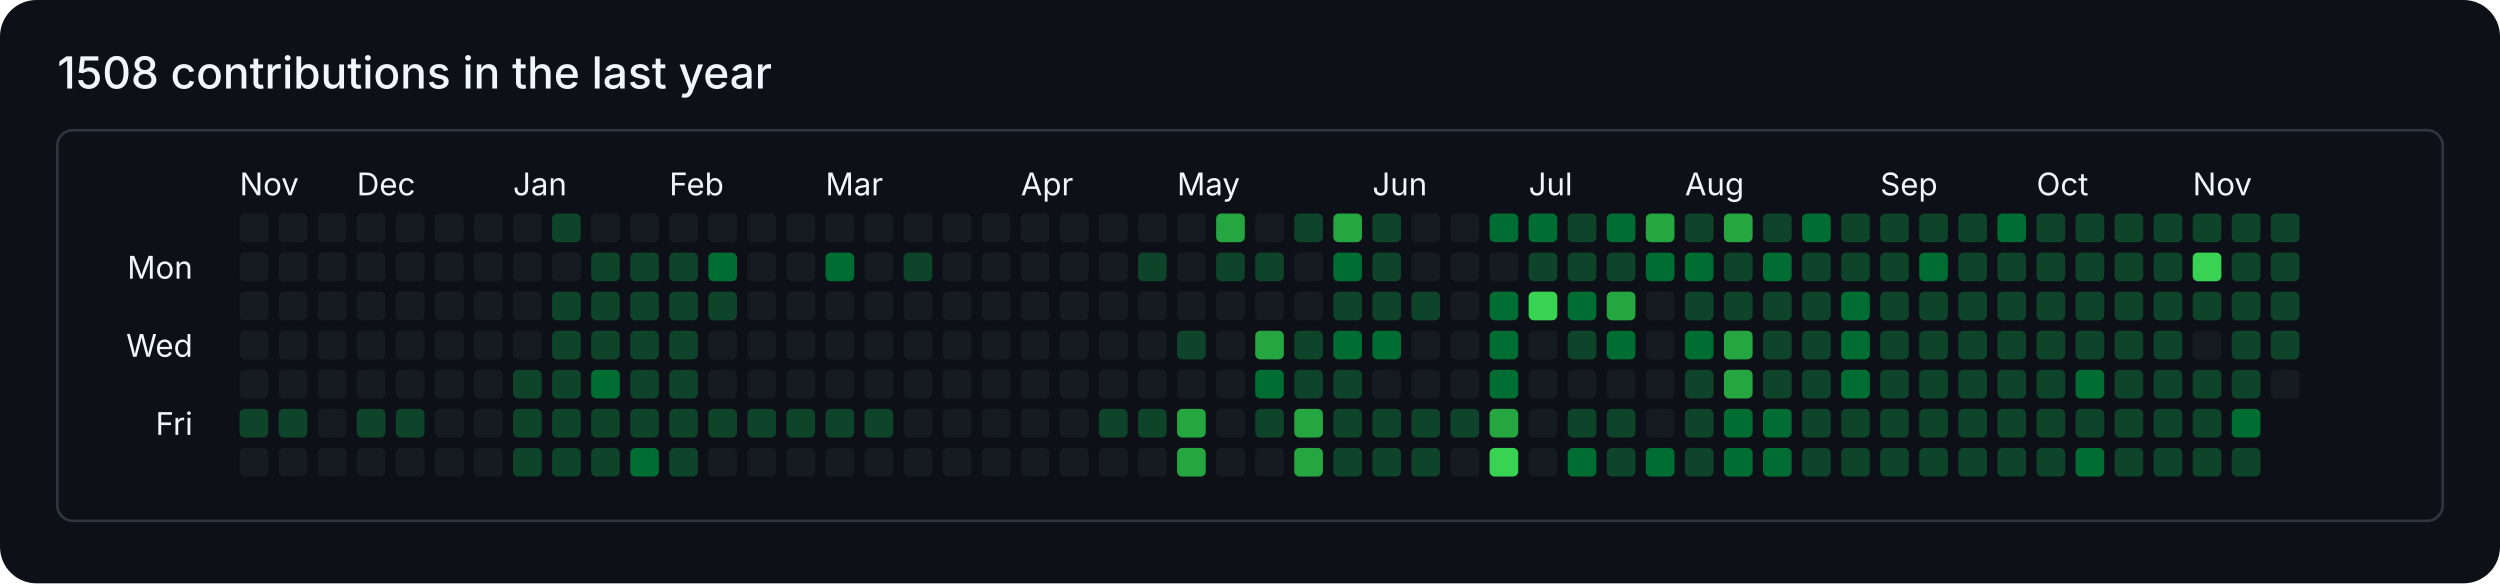
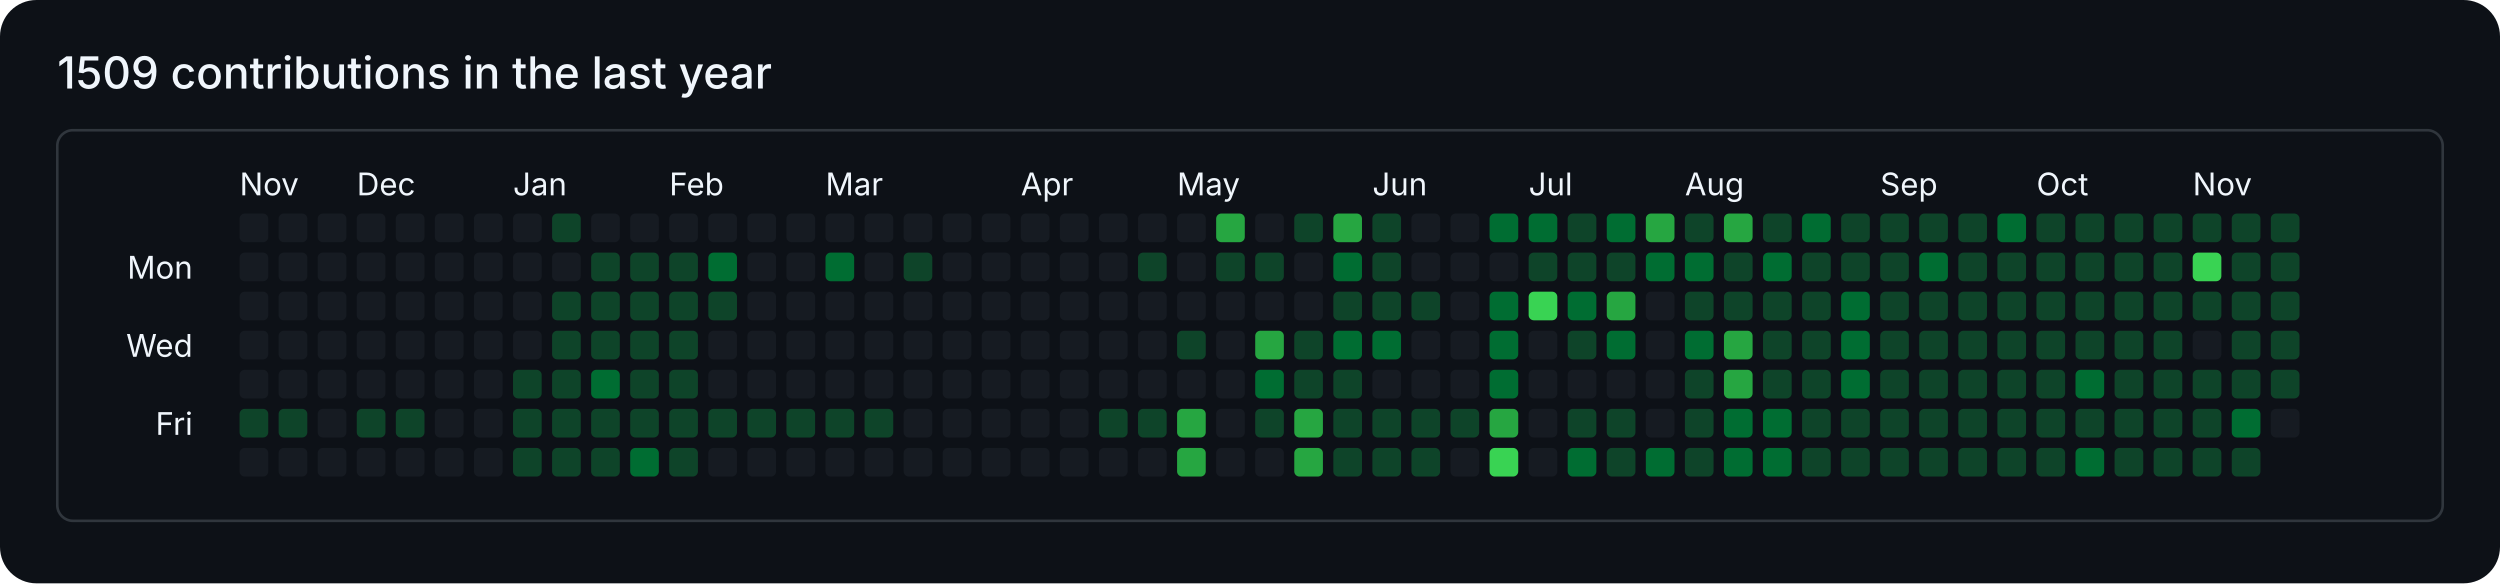
<svg xmlns="http://www.w3.org/2000/svg" width="1200" height="280" viewBox="0 0 960 224" fill="none" role="img" aria-label="AleksZyro GitHub contribution calendar">
  <style>
    .title { font: 500 17px -apple-system, BlinkMacSystemFont, 'Segoe UI', sans-serif; fill: #f0f6fc; }
    .month-label, .weekday-label, .legend, .hint { font: 400 12px -apple-system, BlinkMacSystemFont, 'Segoe UI', sans-serif; fill: #f0f6fc; }
    .hint, .legend-muted { fill: #8b949e; }
    .day-cell { shape-rendering: geometricPrecision; }
  </style>
  <rect width="960" height="224" rx="14" fill="#0d1117" />
-   <text x="22" y="34" class="title">1508 contributions in the last year</text>
+   <text x="22" y="34" class="title">1509 contributions in the last year</text>
  <rect x="22" y="50" width="916" height="150" rx="6" fill="none" stroke="#30363d" />
  <text x="92" y="75" class="month-label">Nov</text>
  <text x="137" y="75" class="month-label">Dec</text>
  <text x="197" y="75" class="month-label">Jan</text>
  <text x="257" y="75" class="month-label">Feb</text>
  <text x="317" y="75" class="month-label">Mar</text>
  <text x="392" y="75" class="month-label">Apr</text>
  <text x="452" y="75" class="month-label">May</text>
  <text x="527" y="75" class="month-label">Jun</text>
  <text x="587" y="75" class="month-label">Jul</text>
  <text x="647" y="75" class="month-label">Aug</text>
  <text x="722" y="75" class="month-label">Sep</text>
  <text x="782" y="75" class="month-label">Oct</text>
  <text x="842" y="75" class="month-label">Nov</text>
  <text x="74" y="107" class="weekday-label" text-anchor="end">Mon</text>
  <text x="74" y="137" class="weekday-label" text-anchor="end">Wed</text>
  <text x="74" y="167" class="weekday-label" text-anchor="end">Fri</text>
  <rect class="day-cell" x="92" y="82" width="11" height="11" rx="2" fill="#161b22" />
  <rect class="day-cell" x="92" y="97" width="11" height="11" rx="2" fill="#161b22" />
  <rect class="day-cell" x="92" y="112" width="11" height="11" rx="2" fill="#161b22" />
  <rect class="day-cell" x="92" y="127" width="11" height="11" rx="2" fill="#161b22" />
  <rect class="day-cell" x="92" y="142" width="11" height="11" rx="2" fill="#161b22" />
  <rect class="day-cell" x="92" y="157" width="11" height="11" rx="2" fill="#0e4429" />
  <rect class="day-cell" x="92" y="172" width="11" height="11" rx="2" fill="#161b22" />
  <rect class="day-cell" x="107" y="82" width="11" height="11" rx="2" fill="#161b22" />
  <rect class="day-cell" x="107" y="97" width="11" height="11" rx="2" fill="#161b22" />
  <rect class="day-cell" x="107" y="112" width="11" height="11" rx="2" fill="#161b22" />
  <rect class="day-cell" x="107" y="127" width="11" height="11" rx="2" fill="#161b22" />
  <rect class="day-cell" x="107" y="142" width="11" height="11" rx="2" fill="#161b22" />
  <rect class="day-cell" x="107" y="157" width="11" height="11" rx="2" fill="#0e4429" />
  <rect class="day-cell" x="107" y="172" width="11" height="11" rx="2" fill="#161b22" />
  <rect class="day-cell" x="122" y="82" width="11" height="11" rx="2" fill="#161b22" />
  <rect class="day-cell" x="122" y="97" width="11" height="11" rx="2" fill="#161b22" />
  <rect class="day-cell" x="122" y="112" width="11" height="11" rx="2" fill="#161b22" />
  <rect class="day-cell" x="122" y="127" width="11" height="11" rx="2" fill="#161b22" />
  <rect class="day-cell" x="122" y="142" width="11" height="11" rx="2" fill="#161b22" />
  <rect class="day-cell" x="122" y="157" width="11" height="11" rx="2" fill="#161b22" />
  <rect class="day-cell" x="122" y="172" width="11" height="11" rx="2" fill="#161b22" />
  <rect class="day-cell" x="137" y="82" width="11" height="11" rx="2" fill="#161b22" />
  <rect class="day-cell" x="137" y="97" width="11" height="11" rx="2" fill="#161b22" />
  <rect class="day-cell" x="137" y="112" width="11" height="11" rx="2" fill="#161b22" />
  <rect class="day-cell" x="137" y="127" width="11" height="11" rx="2" fill="#161b22" />
  <rect class="day-cell" x="137" y="142" width="11" height="11" rx="2" fill="#161b22" />
  <rect class="day-cell" x="137" y="157" width="11" height="11" rx="2" fill="#0e4429" />
  <rect class="day-cell" x="137" y="172" width="11" height="11" rx="2" fill="#161b22" />
  <rect class="day-cell" x="152" y="82" width="11" height="11" rx="2" fill="#161b22" />
  <rect class="day-cell" x="152" y="97" width="11" height="11" rx="2" fill="#161b22" />
  <rect class="day-cell" x="152" y="112" width="11" height="11" rx="2" fill="#161b22" />
  <rect class="day-cell" x="152" y="127" width="11" height="11" rx="2" fill="#161b22" />
  <rect class="day-cell" x="152" y="142" width="11" height="11" rx="2" fill="#161b22" />
  <rect class="day-cell" x="152" y="157" width="11" height="11" rx="2" fill="#0e4429" />
  <rect class="day-cell" x="152" y="172" width="11" height="11" rx="2" fill="#161b22" />
  <rect class="day-cell" x="167" y="82" width="11" height="11" rx="2" fill="#161b22" />
  <rect class="day-cell" x="167" y="97" width="11" height="11" rx="2" fill="#161b22" />
  <rect class="day-cell" x="167" y="112" width="11" height="11" rx="2" fill="#161b22" />
  <rect class="day-cell" x="167" y="127" width="11" height="11" rx="2" fill="#161b22" />
  <rect class="day-cell" x="167" y="142" width="11" height="11" rx="2" fill="#161b22" />
  <rect class="day-cell" x="167" y="157" width="11" height="11" rx="2" fill="#161b22" />
  <rect class="day-cell" x="167" y="172" width="11" height="11" rx="2" fill="#161b22" />
  <rect class="day-cell" x="182" y="82" width="11" height="11" rx="2" fill="#161b22" />
  <rect class="day-cell" x="182" y="97" width="11" height="11" rx="2" fill="#161b22" />
  <rect class="day-cell" x="182" y="112" width="11" height="11" rx="2" fill="#161b22" />
  <rect class="day-cell" x="182" y="127" width="11" height="11" rx="2" fill="#161b22" />
  <rect class="day-cell" x="182" y="142" width="11" height="11" rx="2" fill="#161b22" />
  <rect class="day-cell" x="182" y="157" width="11" height="11" rx="2" fill="#161b22" />
  <rect class="day-cell" x="182" y="172" width="11" height="11" rx="2" fill="#161b22" />
  <rect class="day-cell" x="197" y="82" width="11" height="11" rx="2" fill="#161b22" />
  <rect class="day-cell" x="197" y="97" width="11" height="11" rx="2" fill="#161b22" />
  <rect class="day-cell" x="197" y="112" width="11" height="11" rx="2" fill="#161b22" />
  <rect class="day-cell" x="197" y="127" width="11" height="11" rx="2" fill="#161b22" />
  <rect class="day-cell" x="197" y="142" width="11" height="11" rx="2" fill="#0e4429" />
  <rect class="day-cell" x="197" y="157" width="11" height="11" rx="2" fill="#0e4429" />
  <rect class="day-cell" x="197" y="172" width="11" height="11" rx="2" fill="#0e4429" />
  <rect class="day-cell" x="212" y="82" width="11" height="11" rx="2" fill="#0e4429" />
  <rect class="day-cell" x="212" y="97" width="11" height="11" rx="2" fill="#161b22" />
  <rect class="day-cell" x="212" y="112" width="11" height="11" rx="2" fill="#0e4429" />
  <rect class="day-cell" x="212" y="127" width="11" height="11" rx="2" fill="#0e4429" />
  <rect class="day-cell" x="212" y="142" width="11" height="11" rx="2" fill="#0e4429" />
  <rect class="day-cell" x="212" y="157" width="11" height="11" rx="2" fill="#0e4429" />
  <rect class="day-cell" x="212" y="172" width="11" height="11" rx="2" fill="#0e4429" />
  <rect class="day-cell" x="227" y="82" width="11" height="11" rx="2" fill="#161b22" />
  <rect class="day-cell" x="227" y="97" width="11" height="11" rx="2" fill="#0e4429" />
  <rect class="day-cell" x="227" y="112" width="11" height="11" rx="2" fill="#0e4429" />
  <rect class="day-cell" x="227" y="127" width="11" height="11" rx="2" fill="#0e4429" />
  <rect class="day-cell" x="227" y="142" width="11" height="11" rx="2" fill="#006d32" />
  <rect class="day-cell" x="227" y="157" width="11" height="11" rx="2" fill="#0e4429" />
  <rect class="day-cell" x="227" y="172" width="11" height="11" rx="2" fill="#0e4429" />
  <rect class="day-cell" x="242" y="82" width="11" height="11" rx="2" fill="#161b22" />
  <rect class="day-cell" x="242" y="97" width="11" height="11" rx="2" fill="#0e4429" />
  <rect class="day-cell" x="242" y="112" width="11" height="11" rx="2" fill="#0e4429" />
  <rect class="day-cell" x="242" y="127" width="11" height="11" rx="2" fill="#0e4429" />
  <rect class="day-cell" x="242" y="142" width="11" height="11" rx="2" fill="#0e4429" />
  <rect class="day-cell" x="242" y="157" width="11" height="11" rx="2" fill="#0e4429" />
  <rect class="day-cell" x="242" y="172" width="11" height="11" rx="2" fill="#006d32" />
  <rect class="day-cell" x="257" y="82" width="11" height="11" rx="2" fill="#161b22" />
  <rect class="day-cell" x="257" y="97" width="11" height="11" rx="2" fill="#0e4429" />
  <rect class="day-cell" x="257" y="112" width="11" height="11" rx="2" fill="#0e4429" />
  <rect class="day-cell" x="257" y="127" width="11" height="11" rx="2" fill="#0e4429" />
  <rect class="day-cell" x="257" y="142" width="11" height="11" rx="2" fill="#0e4429" />
  <rect class="day-cell" x="257" y="157" width="11" height="11" rx="2" fill="#0e4429" />
  <rect class="day-cell" x="257" y="172" width="11" height="11" rx="2" fill="#0e4429" />
  <rect class="day-cell" x="272" y="82" width="11" height="11" rx="2" fill="#161b22" />
  <rect class="day-cell" x="272" y="97" width="11" height="11" rx="2" fill="#006d32" />
  <rect class="day-cell" x="272" y="112" width="11" height="11" rx="2" fill="#0e4429" />
  <rect class="day-cell" x="272" y="127" width="11" height="11" rx="2" fill="#161b22" />
  <rect class="day-cell" x="272" y="142" width="11" height="11" rx="2" fill="#161b22" />
  <rect class="day-cell" x="272" y="157" width="11" height="11" rx="2" fill="#0e4429" />
  <rect class="day-cell" x="272" y="172" width="11" height="11" rx="2" fill="#161b22" />
  <rect class="day-cell" x="287" y="82" width="11" height="11" rx="2" fill="#161b22" />
  <rect class="day-cell" x="287" y="97" width="11" height="11" rx="2" fill="#161b22" />
  <rect class="day-cell" x="287" y="112" width="11" height="11" rx="2" fill="#161b22" />
  <rect class="day-cell" x="287" y="127" width="11" height="11" rx="2" fill="#161b22" />
  <rect class="day-cell" x="287" y="142" width="11" height="11" rx="2" fill="#161b22" />
  <rect class="day-cell" x="287" y="157" width="11" height="11" rx="2" fill="#0e4429" />
  <rect class="day-cell" x="287" y="172" width="11" height="11" rx="2" fill="#161b22" />
  <rect class="day-cell" x="302" y="82" width="11" height="11" rx="2" fill="#161b22" />
  <rect class="day-cell" x="302" y="97" width="11" height="11" rx="2" fill="#161b22" />
  <rect class="day-cell" x="302" y="112" width="11" height="11" rx="2" fill="#161b22" />
  <rect class="day-cell" x="302" y="127" width="11" height="11" rx="2" fill="#161b22" />
  <rect class="day-cell" x="302" y="142" width="11" height="11" rx="2" fill="#161b22" />
  <rect class="day-cell" x="302" y="157" width="11" height="11" rx="2" fill="#0e4429" />
  <rect class="day-cell" x="302" y="172" width="11" height="11" rx="2" fill="#161b22" />
  <rect class="day-cell" x="317" y="82" width="11" height="11" rx="2" fill="#161b22" />
  <rect class="day-cell" x="317" y="97" width="11" height="11" rx="2" fill="#006d32" />
  <rect class="day-cell" x="317" y="112" width="11" height="11" rx="2" fill="#161b22" />
  <rect class="day-cell" x="317" y="127" width="11" height="11" rx="2" fill="#161b22" />
  <rect class="day-cell" x="317" y="142" width="11" height="11" rx="2" fill="#161b22" />
  <rect class="day-cell" x="317" y="157" width="11" height="11" rx="2" fill="#0e4429" />
  <rect class="day-cell" x="317" y="172" width="11" height="11" rx="2" fill="#161b22" />
  <rect class="day-cell" x="332" y="82" width="11" height="11" rx="2" fill="#161b22" />
  <rect class="day-cell" x="332" y="97" width="11" height="11" rx="2" fill="#161b22" />
  <rect class="day-cell" x="332" y="112" width="11" height="11" rx="2" fill="#161b22" />
  <rect class="day-cell" x="332" y="127" width="11" height="11" rx="2" fill="#161b22" />
  <rect class="day-cell" x="332" y="142" width="11" height="11" rx="2" fill="#161b22" />
  <rect class="day-cell" x="332" y="157" width="11" height="11" rx="2" fill="#0e4429" />
  <rect class="day-cell" x="332" y="172" width="11" height="11" rx="2" fill="#161b22" />
  <rect class="day-cell" x="347" y="82" width="11" height="11" rx="2" fill="#161b22" />
  <rect class="day-cell" x="347" y="97" width="11" height="11" rx="2" fill="#0e4429" />
  <rect class="day-cell" x="347" y="112" width="11" height="11" rx="2" fill="#161b22" />
  <rect class="day-cell" x="347" y="127" width="11" height="11" rx="2" fill="#161b22" />
  <rect class="day-cell" x="347" y="142" width="11" height="11" rx="2" fill="#161b22" />
  <rect class="day-cell" x="347" y="157" width="11" height="11" rx="2" fill="#161b22" />
  <rect class="day-cell" x="347" y="172" width="11" height="11" rx="2" fill="#161b22" />
  <rect class="day-cell" x="362" y="82" width="11" height="11" rx="2" fill="#161b22" />
  <rect class="day-cell" x="362" y="97" width="11" height="11" rx="2" fill="#161b22" />
  <rect class="day-cell" x="362" y="112" width="11" height="11" rx="2" fill="#161b22" />
  <rect class="day-cell" x="362" y="127" width="11" height="11" rx="2" fill="#161b22" />
  <rect class="day-cell" x="362" y="142" width="11" height="11" rx="2" fill="#161b22" />
  <rect class="day-cell" x="362" y="157" width="11" height="11" rx="2" fill="#161b22" />
  <rect class="day-cell" x="362" y="172" width="11" height="11" rx="2" fill="#161b22" />
  <rect class="day-cell" x="377" y="82" width="11" height="11" rx="2" fill="#161b22" />
  <rect class="day-cell" x="377" y="97" width="11" height="11" rx="2" fill="#161b22" />
  <rect class="day-cell" x="377" y="112" width="11" height="11" rx="2" fill="#161b22" />
  <rect class="day-cell" x="377" y="127" width="11" height="11" rx="2" fill="#161b22" />
  <rect class="day-cell" x="377" y="142" width="11" height="11" rx="2" fill="#161b22" />
  <rect class="day-cell" x="377" y="157" width="11" height="11" rx="2" fill="#161b22" />
  <rect class="day-cell" x="377" y="172" width="11" height="11" rx="2" fill="#161b22" />
  <rect class="day-cell" x="392" y="82" width="11" height="11" rx="2" fill="#161b22" />
  <rect class="day-cell" x="392" y="97" width="11" height="11" rx="2" fill="#161b22" />
  <rect class="day-cell" x="392" y="112" width="11" height="11" rx="2" fill="#161b22" />
  <rect class="day-cell" x="392" y="127" width="11" height="11" rx="2" fill="#161b22" />
  <rect class="day-cell" x="392" y="142" width="11" height="11" rx="2" fill="#161b22" />
  <rect class="day-cell" x="392" y="157" width="11" height="11" rx="2" fill="#161b22" />
  <rect class="day-cell" x="392" y="172" width="11" height="11" rx="2" fill="#161b22" />
  <rect class="day-cell" x="407" y="82" width="11" height="11" rx="2" fill="#161b22" />
  <rect class="day-cell" x="407" y="97" width="11" height="11" rx="2" fill="#161b22" />
  <rect class="day-cell" x="407" y="112" width="11" height="11" rx="2" fill="#161b22" />
  <rect class="day-cell" x="407" y="127" width="11" height="11" rx="2" fill="#161b22" />
  <rect class="day-cell" x="407" y="142" width="11" height="11" rx="2" fill="#161b22" />
  <rect class="day-cell" x="407" y="157" width="11" height="11" rx="2" fill="#161b22" />
  <rect class="day-cell" x="407" y="172" width="11" height="11" rx="2" fill="#161b22" />
  <rect class="day-cell" x="422" y="82" width="11" height="11" rx="2" fill="#161b22" />
  <rect class="day-cell" x="422" y="97" width="11" height="11" rx="2" fill="#161b22" />
  <rect class="day-cell" x="422" y="112" width="11" height="11" rx="2" fill="#161b22" />
  <rect class="day-cell" x="422" y="127" width="11" height="11" rx="2" fill="#161b22" />
  <rect class="day-cell" x="422" y="142" width="11" height="11" rx="2" fill="#161b22" />
  <rect class="day-cell" x="422" y="157" width="11" height="11" rx="2" fill="#0e4429" />
  <rect class="day-cell" x="422" y="172" width="11" height="11" rx="2" fill="#161b22" />
  <rect class="day-cell" x="437" y="82" width="11" height="11" rx="2" fill="#161b22" />
  <rect class="day-cell" x="437" y="97" width="11" height="11" rx="2" fill="#0e4429" />
  <rect class="day-cell" x="437" y="112" width="11" height="11" rx="2" fill="#161b22" />
  <rect class="day-cell" x="437" y="127" width="11" height="11" rx="2" fill="#161b22" />
  <rect class="day-cell" x="437" y="142" width="11" height="11" rx="2" fill="#161b22" />
  <rect class="day-cell" x="437" y="157" width="11" height="11" rx="2" fill="#0e4429" />
  <rect class="day-cell" x="437" y="172" width="11" height="11" rx="2" fill="#161b22" />
  <rect class="day-cell" x="452" y="82" width="11" height="11" rx="2" fill="#161b22" />
  <rect class="day-cell" x="452" y="97" width="11" height="11" rx="2" fill="#161b22" />
  <rect class="day-cell" x="452" y="112" width="11" height="11" rx="2" fill="#161b22" />
  <rect class="day-cell" x="452" y="127" width="11" height="11" rx="2" fill="#0e4429" />
  <rect class="day-cell" x="452" y="142" width="11" height="11" rx="2" fill="#161b22" />
  <rect class="day-cell" x="452" y="157" width="11" height="11" rx="2" fill="#26a641" />
  <rect class="day-cell" x="452" y="172" width="11" height="11" rx="2" fill="#26a641" />
  <rect class="day-cell" x="467" y="82" width="11" height="11" rx="2" fill="#26a641" />
  <rect class="day-cell" x="467" y="97" width="11" height="11" rx="2" fill="#0e4429" />
  <rect class="day-cell" x="467" y="112" width="11" height="11" rx="2" fill="#161b22" />
  <rect class="day-cell" x="467" y="127" width="11" height="11" rx="2" fill="#161b22" />
  <rect class="day-cell" x="467" y="142" width="11" height="11" rx="2" fill="#161b22" />
  <rect class="day-cell" x="467" y="157" width="11" height="11" rx="2" fill="#161b22" />
  <rect class="day-cell" x="467" y="172" width="11" height="11" rx="2" fill="#161b22" />
  <rect class="day-cell" x="482" y="82" width="11" height="11" rx="2" fill="#161b22" />
  <rect class="day-cell" x="482" y="97" width="11" height="11" rx="2" fill="#0e4429" />
  <rect class="day-cell" x="482" y="112" width="11" height="11" rx="2" fill="#161b22" />
  <rect class="day-cell" x="482" y="127" width="11" height="11" rx="2" fill="#26a641" />
  <rect class="day-cell" x="482" y="142" width="11" height="11" rx="2" fill="#006d32" />
  <rect class="day-cell" x="482" y="157" width="11" height="11" rx="2" fill="#0e4429" />
  <rect class="day-cell" x="482" y="172" width="11" height="11" rx="2" fill="#161b22" />
  <rect class="day-cell" x="497" y="82" width="11" height="11" rx="2" fill="#0e4429" />
  <rect class="day-cell" x="497" y="97" width="11" height="11" rx="2" fill="#161b22" />
  <rect class="day-cell" x="497" y="112" width="11" height="11" rx="2" fill="#161b22" />
  <rect class="day-cell" x="497" y="127" width="11" height="11" rx="2" fill="#0e4429" />
  <rect class="day-cell" x="497" y="142" width="11" height="11" rx="2" fill="#0e4429" />
  <rect class="day-cell" x="497" y="157" width="11" height="11" rx="2" fill="#26a641" />
  <rect class="day-cell" x="497" y="172" width="11" height="11" rx="2" fill="#26a641" />
  <rect class="day-cell" x="512" y="82" width="11" height="11" rx="2" fill="#26a641" />
  <rect class="day-cell" x="512" y="97" width="11" height="11" rx="2" fill="#006d32" />
  <rect class="day-cell" x="512" y="112" width="11" height="11" rx="2" fill="#0e4429" />
  <rect class="day-cell" x="512" y="127" width="11" height="11" rx="2" fill="#006d32" />
  <rect class="day-cell" x="512" y="142" width="11" height="11" rx="2" fill="#0e4429" />
  <rect class="day-cell" x="512" y="157" width="11" height="11" rx="2" fill="#0e4429" />
  <rect class="day-cell" x="512" y="172" width="11" height="11" rx="2" fill="#0e4429" />
  <rect class="day-cell" x="527" y="82" width="11" height="11" rx="2" fill="#0e4429" />
  <rect class="day-cell" x="527" y="97" width="11" height="11" rx="2" fill="#0e4429" />
  <rect class="day-cell" x="527" y="112" width="11" height="11" rx="2" fill="#0e4429" />
  <rect class="day-cell" x="527" y="127" width="11" height="11" rx="2" fill="#006d32" />
  <rect class="day-cell" x="527" y="142" width="11" height="11" rx="2" fill="#161b22" />
  <rect class="day-cell" x="527" y="157" width="11" height="11" rx="2" fill="#0e4429" />
  <rect class="day-cell" x="527" y="172" width="11" height="11" rx="2" fill="#0e4429" />
  <rect class="day-cell" x="542" y="82" width="11" height="11" rx="2" fill="#161b22" />
  <rect class="day-cell" x="542" y="97" width="11" height="11" rx="2" fill="#161b22" />
  <rect class="day-cell" x="542" y="112" width="11" height="11" rx="2" fill="#0e4429" />
  <rect class="day-cell" x="542" y="127" width="11" height="11" rx="2" fill="#161b22" />
  <rect class="day-cell" x="542" y="142" width="11" height="11" rx="2" fill="#161b22" />
  <rect class="day-cell" x="542" y="157" width="11" height="11" rx="2" fill="#0e4429" />
  <rect class="day-cell" x="542" y="172" width="11" height="11" rx="2" fill="#0e4429" />
  <rect class="day-cell" x="557" y="82" width="11" height="11" rx="2" fill="#161b22" />
  <rect class="day-cell" x="557" y="97" width="11" height="11" rx="2" fill="#161b22" />
  <rect class="day-cell" x="557" y="112" width="11" height="11" rx="2" fill="#161b22" />
  <rect class="day-cell" x="557" y="127" width="11" height="11" rx="2" fill="#161b22" />
  <rect class="day-cell" x="557" y="142" width="11" height="11" rx="2" fill="#161b22" />
  <rect class="day-cell" x="557" y="157" width="11" height="11" rx="2" fill="#0e4429" />
  <rect class="day-cell" x="557" y="172" width="11" height="11" rx="2" fill="#161b22" />
  <rect class="day-cell" x="572" y="82" width="11" height="11" rx="2" fill="#006d32" />
  <rect class="day-cell" x="572" y="97" width="11" height="11" rx="2" fill="#161b22" />
  <rect class="day-cell" x="572" y="112" width="11" height="11" rx="2" fill="#006d32" />
  <rect class="day-cell" x="572" y="127" width="11" height="11" rx="2" fill="#006d32" />
  <rect class="day-cell" x="572" y="142" width="11" height="11" rx="2" fill="#006d32" />
  <rect class="day-cell" x="572" y="157" width="11" height="11" rx="2" fill="#26a641" />
  <rect class="day-cell" x="572" y="172" width="11" height="11" rx="2" fill="#39d353" />
  <rect class="day-cell" x="587" y="82" width="11" height="11" rx="2" fill="#006d32" />
  <rect class="day-cell" x="587" y="97" width="11" height="11" rx="2" fill="#0e4429" />
  <rect class="day-cell" x="587" y="112" width="11" height="11" rx="2" fill="#39d353" />
  <rect class="day-cell" x="587" y="127" width="11" height="11" rx="2" fill="#161b22" />
  <rect class="day-cell" x="587" y="142" width="11" height="11" rx="2" fill="#161b22" />
  <rect class="day-cell" x="587" y="157" width="11" height="11" rx="2" fill="#161b22" />
  <rect class="day-cell" x="587" y="172" width="11" height="11" rx="2" fill="#161b22" />
  <rect class="day-cell" x="602" y="82" width="11" height="11" rx="2" fill="#0e4429" />
  <rect class="day-cell" x="602" y="97" width="11" height="11" rx="2" fill="#0e4429" />
  <rect class="day-cell" x="602" y="112" width="11" height="11" rx="2" fill="#006d32" />
  <rect class="day-cell" x="602" y="127" width="11" height="11" rx="2" fill="#0e4429" />
  <rect class="day-cell" x="602" y="142" width="11" height="11" rx="2" fill="#161b22" />
  <rect class="day-cell" x="602" y="157" width="11" height="11" rx="2" fill="#0e4429" />
  <rect class="day-cell" x="602" y="172" width="11" height="11" rx="2" fill="#006d32" />
  <rect class="day-cell" x="617" y="82" width="11" height="11" rx="2" fill="#006d32" />
  <rect class="day-cell" x="617" y="97" width="11" height="11" rx="2" fill="#0e4429" />
  <rect class="day-cell" x="617" y="112" width="11" height="11" rx="2" fill="#26a641" />
  <rect class="day-cell" x="617" y="127" width="11" height="11" rx="2" fill="#006d32" />
  <rect class="day-cell" x="617" y="142" width="11" height="11" rx="2" fill="#161b22" />
  <rect class="day-cell" x="617" y="157" width="11" height="11" rx="2" fill="#0e4429" />
  <rect class="day-cell" x="617" y="172" width="11" height="11" rx="2" fill="#0e4429" />
  <rect class="day-cell" x="632" y="82" width="11" height="11" rx="2" fill="#26a641" />
  <rect class="day-cell" x="632" y="97" width="11" height="11" rx="2" fill="#006d32" />
  <rect class="day-cell" x="632" y="112" width="11" height="11" rx="2" fill="#161b22" />
  <rect class="day-cell" x="632" y="127" width="11" height="11" rx="2" fill="#161b22" />
  <rect class="day-cell" x="632" y="142" width="11" height="11" rx="2" fill="#161b22" />
  <rect class="day-cell" x="632" y="157" width="11" height="11" rx="2" fill="#161b22" />
  <rect class="day-cell" x="632" y="172" width="11" height="11" rx="2" fill="#006d32" />
  <rect class="day-cell" x="647" y="82" width="11" height="11" rx="2" fill="#0e4429" />
  <rect class="day-cell" x="647" y="97" width="11" height="11" rx="2" fill="#006d32" />
  <rect class="day-cell" x="647" y="112" width="11" height="11" rx="2" fill="#0e4429" />
  <rect class="day-cell" x="647" y="127" width="11" height="11" rx="2" fill="#006d32" />
  <rect class="day-cell" x="647" y="142" width="11" height="11" rx="2" fill="#0e4429" />
  <rect class="day-cell" x="647" y="157" width="11" height="11" rx="2" fill="#0e4429" />
  <rect class="day-cell" x="647" y="172" width="11" height="11" rx="2" fill="#0e4429" />
  <rect class="day-cell" x="662" y="82" width="11" height="11" rx="2" fill="#26a641" />
  <rect class="day-cell" x="662" y="97" width="11" height="11" rx="2" fill="#0e4429" />
  <rect class="day-cell" x="662" y="112" width="11" height="11" rx="2" fill="#0e4429" />
  <rect class="day-cell" x="662" y="127" width="11" height="11" rx="2" fill="#26a641" />
  <rect class="day-cell" x="662" y="142" width="11" height="11" rx="2" fill="#26a641" />
  <rect class="day-cell" x="662" y="157" width="11" height="11" rx="2" fill="#006d32" />
  <rect class="day-cell" x="662" y="172" width="11" height="11" rx="2" fill="#006d32" />
  <rect class="day-cell" x="677" y="82" width="11" height="11" rx="2" fill="#0e4429" />
  <rect class="day-cell" x="677" y="97" width="11" height="11" rx="2" fill="#006d32" />
  <rect class="day-cell" x="677" y="112" width="11" height="11" rx="2" fill="#0e4429" />
  <rect class="day-cell" x="677" y="127" width="11" height="11" rx="2" fill="#0e4429" />
  <rect class="day-cell" x="677" y="142" width="11" height="11" rx="2" fill="#0e4429" />
  <rect class="day-cell" x="677" y="157" width="11" height="11" rx="2" fill="#006d32" />
  <rect class="day-cell" x="677" y="172" width="11" height="11" rx="2" fill="#006d32" />
  <rect class="day-cell" x="692" y="82" width="11" height="11" rx="2" fill="#006d32" />
  <rect class="day-cell" x="692" y="97" width="11" height="11" rx="2" fill="#0e4429" />
  <rect class="day-cell" x="692" y="112" width="11" height="11" rx="2" fill="#0e4429" />
  <rect class="day-cell" x="692" y="127" width="11" height="11" rx="2" fill="#0e4429" />
  <rect class="day-cell" x="692" y="142" width="11" height="11" rx="2" fill="#0e4429" />
  <rect class="day-cell" x="692" y="157" width="11" height="11" rx="2" fill="#0e4429" />
  <rect class="day-cell" x="692" y="172" width="11" height="11" rx="2" fill="#0e4429" />
  <rect class="day-cell" x="707" y="82" width="11" height="11" rx="2" fill="#0e4429" />
  <rect class="day-cell" x="707" y="97" width="11" height="11" rx="2" fill="#0e4429" />
  <rect class="day-cell" x="707" y="112" width="11" height="11" rx="2" fill="#006d32" />
  <rect class="day-cell" x="707" y="127" width="11" height="11" rx="2" fill="#006d32" />
  <rect class="day-cell" x="707" y="142" width="11" height="11" rx="2" fill="#006d32" />
  <rect class="day-cell" x="707" y="157" width="11" height="11" rx="2" fill="#0e4429" />
  <rect class="day-cell" x="707" y="172" width="11" height="11" rx="2" fill="#0e4429" />
  <rect class="day-cell" x="722" y="82" width="11" height="11" rx="2" fill="#0e4429" />
  <rect class="day-cell" x="722" y="97" width="11" height="11" rx="2" fill="#0e4429" />
  <rect class="day-cell" x="722" y="112" width="11" height="11" rx="2" fill="#0e4429" />
  <rect class="day-cell" x="722" y="127" width="11" height="11" rx="2" fill="#0e4429" />
  <rect class="day-cell" x="722" y="142" width="11" height="11" rx="2" fill="#0e4429" />
  <rect class="day-cell" x="722" y="157" width="11" height="11" rx="2" fill="#0e4429" />
  <rect class="day-cell" x="722" y="172" width="11" height="11" rx="2" fill="#0e4429" />
  <rect class="day-cell" x="737" y="82" width="11" height="11" rx="2" fill="#0e4429" />
  <rect class="day-cell" x="737" y="97" width="11" height="11" rx="2" fill="#006d32" />
  <rect class="day-cell" x="737" y="112" width="11" height="11" rx="2" fill="#0e4429" />
  <rect class="day-cell" x="737" y="127" width="11" height="11" rx="2" fill="#0e4429" />
  <rect class="day-cell" x="737" y="142" width="11" height="11" rx="2" fill="#0e4429" />
  <rect class="day-cell" x="737" y="157" width="11" height="11" rx="2" fill="#0e4429" />
  <rect class="day-cell" x="737" y="172" width="11" height="11" rx="2" fill="#0e4429" />
  <rect class="day-cell" x="752" y="82" width="11" height="11" rx="2" fill="#0e4429" />
  <rect class="day-cell" x="752" y="97" width="11" height="11" rx="2" fill="#0e4429" />
  <rect class="day-cell" x="752" y="112" width="11" height="11" rx="2" fill="#0e4429" />
  <rect class="day-cell" x="752" y="127" width="11" height="11" rx="2" fill="#0e4429" />
  <rect class="day-cell" x="752" y="142" width="11" height="11" rx="2" fill="#0e4429" />
  <rect class="day-cell" x="752" y="157" width="11" height="11" rx="2" fill="#0e4429" />
  <rect class="day-cell" x="752" y="172" width="11" height="11" rx="2" fill="#0e4429" />
  <rect class="day-cell" x="767" y="82" width="11" height="11" rx="2" fill="#006d32" />
  <rect class="day-cell" x="767" y="97" width="11" height="11" rx="2" fill="#0e4429" />
  <rect class="day-cell" x="767" y="112" width="11" height="11" rx="2" fill="#0e4429" />
  <rect class="day-cell" x="767" y="127" width="11" height="11" rx="2" fill="#0e4429" />
  <rect class="day-cell" x="767" y="142" width="11" height="11" rx="2" fill="#0e4429" />
  <rect class="day-cell" x="767" y="157" width="11" height="11" rx="2" fill="#0e4429" />
  <rect class="day-cell" x="767" y="172" width="11" height="11" rx="2" fill="#0e4429" />
  <rect class="day-cell" x="782" y="82" width="11" height="11" rx="2" fill="#0e4429" />
  <rect class="day-cell" x="782" y="97" width="11" height="11" rx="2" fill="#0e4429" />
  <rect class="day-cell" x="782" y="112" width="11" height="11" rx="2" fill="#0e4429" />
  <rect class="day-cell" x="782" y="127" width="11" height="11" rx="2" fill="#0e4429" />
  <rect class="day-cell" x="782" y="142" width="11" height="11" rx="2" fill="#0e4429" />
  <rect class="day-cell" x="782" y="157" width="11" height="11" rx="2" fill="#0e4429" />
  <rect class="day-cell" x="782" y="172" width="11" height="11" rx="2" fill="#0e4429" />
  <rect class="day-cell" x="797" y="82" width="11" height="11" rx="2" fill="#0e4429" />
  <rect class="day-cell" x="797" y="97" width="11" height="11" rx="2" fill="#0e4429" />
  <rect class="day-cell" x="797" y="112" width="11" height="11" rx="2" fill="#0e4429" />
  <rect class="day-cell" x="797" y="127" width="11" height="11" rx="2" fill="#0e4429" />
  <rect class="day-cell" x="797" y="142" width="11" height="11" rx="2" fill="#006d32" />
  <rect class="day-cell" x="797" y="157" width="11" height="11" rx="2" fill="#0e4429" />
  <rect class="day-cell" x="797" y="172" width="11" height="11" rx="2" fill="#006d32" />
  <rect class="day-cell" x="812" y="82" width="11" height="11" rx="2" fill="#0e4429" />
  <rect class="day-cell" x="812" y="97" width="11" height="11" rx="2" fill="#0e4429" />
  <rect class="day-cell" x="812" y="112" width="11" height="11" rx="2" fill="#0e4429" />
  <rect class="day-cell" x="812" y="127" width="11" height="11" rx="2" fill="#0e4429" />
  <rect class="day-cell" x="812" y="142" width="11" height="11" rx="2" fill="#0e4429" />
  <rect class="day-cell" x="812" y="157" width="11" height="11" rx="2" fill="#0e4429" />
  <rect class="day-cell" x="812" y="172" width="11" height="11" rx="2" fill="#0e4429" />
  <rect class="day-cell" x="827" y="82" width="11" height="11" rx="2" fill="#0e4429" />
  <rect class="day-cell" x="827" y="97" width="11" height="11" rx="2" fill="#0e4429" />
  <rect class="day-cell" x="827" y="112" width="11" height="11" rx="2" fill="#0e4429" />
  <rect class="day-cell" x="827" y="127" width="11" height="11" rx="2" fill="#0e4429" />
  <rect class="day-cell" x="827" y="142" width="11" height="11" rx="2" fill="#0e4429" />
  <rect class="day-cell" x="827" y="157" width="11" height="11" rx="2" fill="#0e4429" />
  <rect class="day-cell" x="827" y="172" width="11" height="11" rx="2" fill="#0e4429" />
  <rect class="day-cell" x="842" y="82" width="11" height="11" rx="2" fill="#0e4429" />
  <rect class="day-cell" x="842" y="97" width="11" height="11" rx="2" fill="#39d353" />
  <rect class="day-cell" x="842" y="112" width="11" height="11" rx="2" fill="#0e4429" />
  <rect class="day-cell" x="842" y="127" width="11" height="11" rx="2" fill="#161b22" />
  <rect class="day-cell" x="842" y="142" width="11" height="11" rx="2" fill="#0e4429" />
  <rect class="day-cell" x="842" y="157" width="11" height="11" rx="2" fill="#0e4429" />
  <rect class="day-cell" x="842" y="172" width="11" height="11" rx="2" fill="#0e4429" />
  <rect class="day-cell" x="857" y="82" width="11" height="11" rx="2" fill="#0e4429" />
  <rect class="day-cell" x="857" y="97" width="11" height="11" rx="2" fill="#0e4429" />
  <rect class="day-cell" x="857" y="112" width="11" height="11" rx="2" fill="#0e4429" />
  <rect class="day-cell" x="857" y="127" width="11" height="11" rx="2" fill="#0e4429" />
  <rect class="day-cell" x="857" y="142" width="11" height="11" rx="2" fill="#0e4429" />
  <rect class="day-cell" x="857" y="157" width="11" height="11" rx="2" fill="#006d32" />
  <rect class="day-cell" x="857" y="172" width="11" height="11" rx="2" fill="#0e4429" />
  <rect class="day-cell" x="872" y="82" width="11" height="11" rx="2" fill="#0e4429" />
  <rect class="day-cell" x="872" y="97" width="11" height="11" rx="2" fill="#0e4429" />
  <rect class="day-cell" x="872" y="112" width="11" height="11" rx="2" fill="#0e4429" />
  <rect class="day-cell" x="872" y="127" width="11" height="11" rx="2" fill="#0e4429" />
-   <rect class="day-cell" x="872" y="142" width="11" height="11" rx="2" fill="#161b22" />
+   <rect class="day-cell" x="872" y="142" width="11" height="11" rx="2" fill="#0e4429" />
+   <rect class="day-cell" x="872" y="157" width="11" height="11" rx="2" fill="#161b22" />
</svg>
